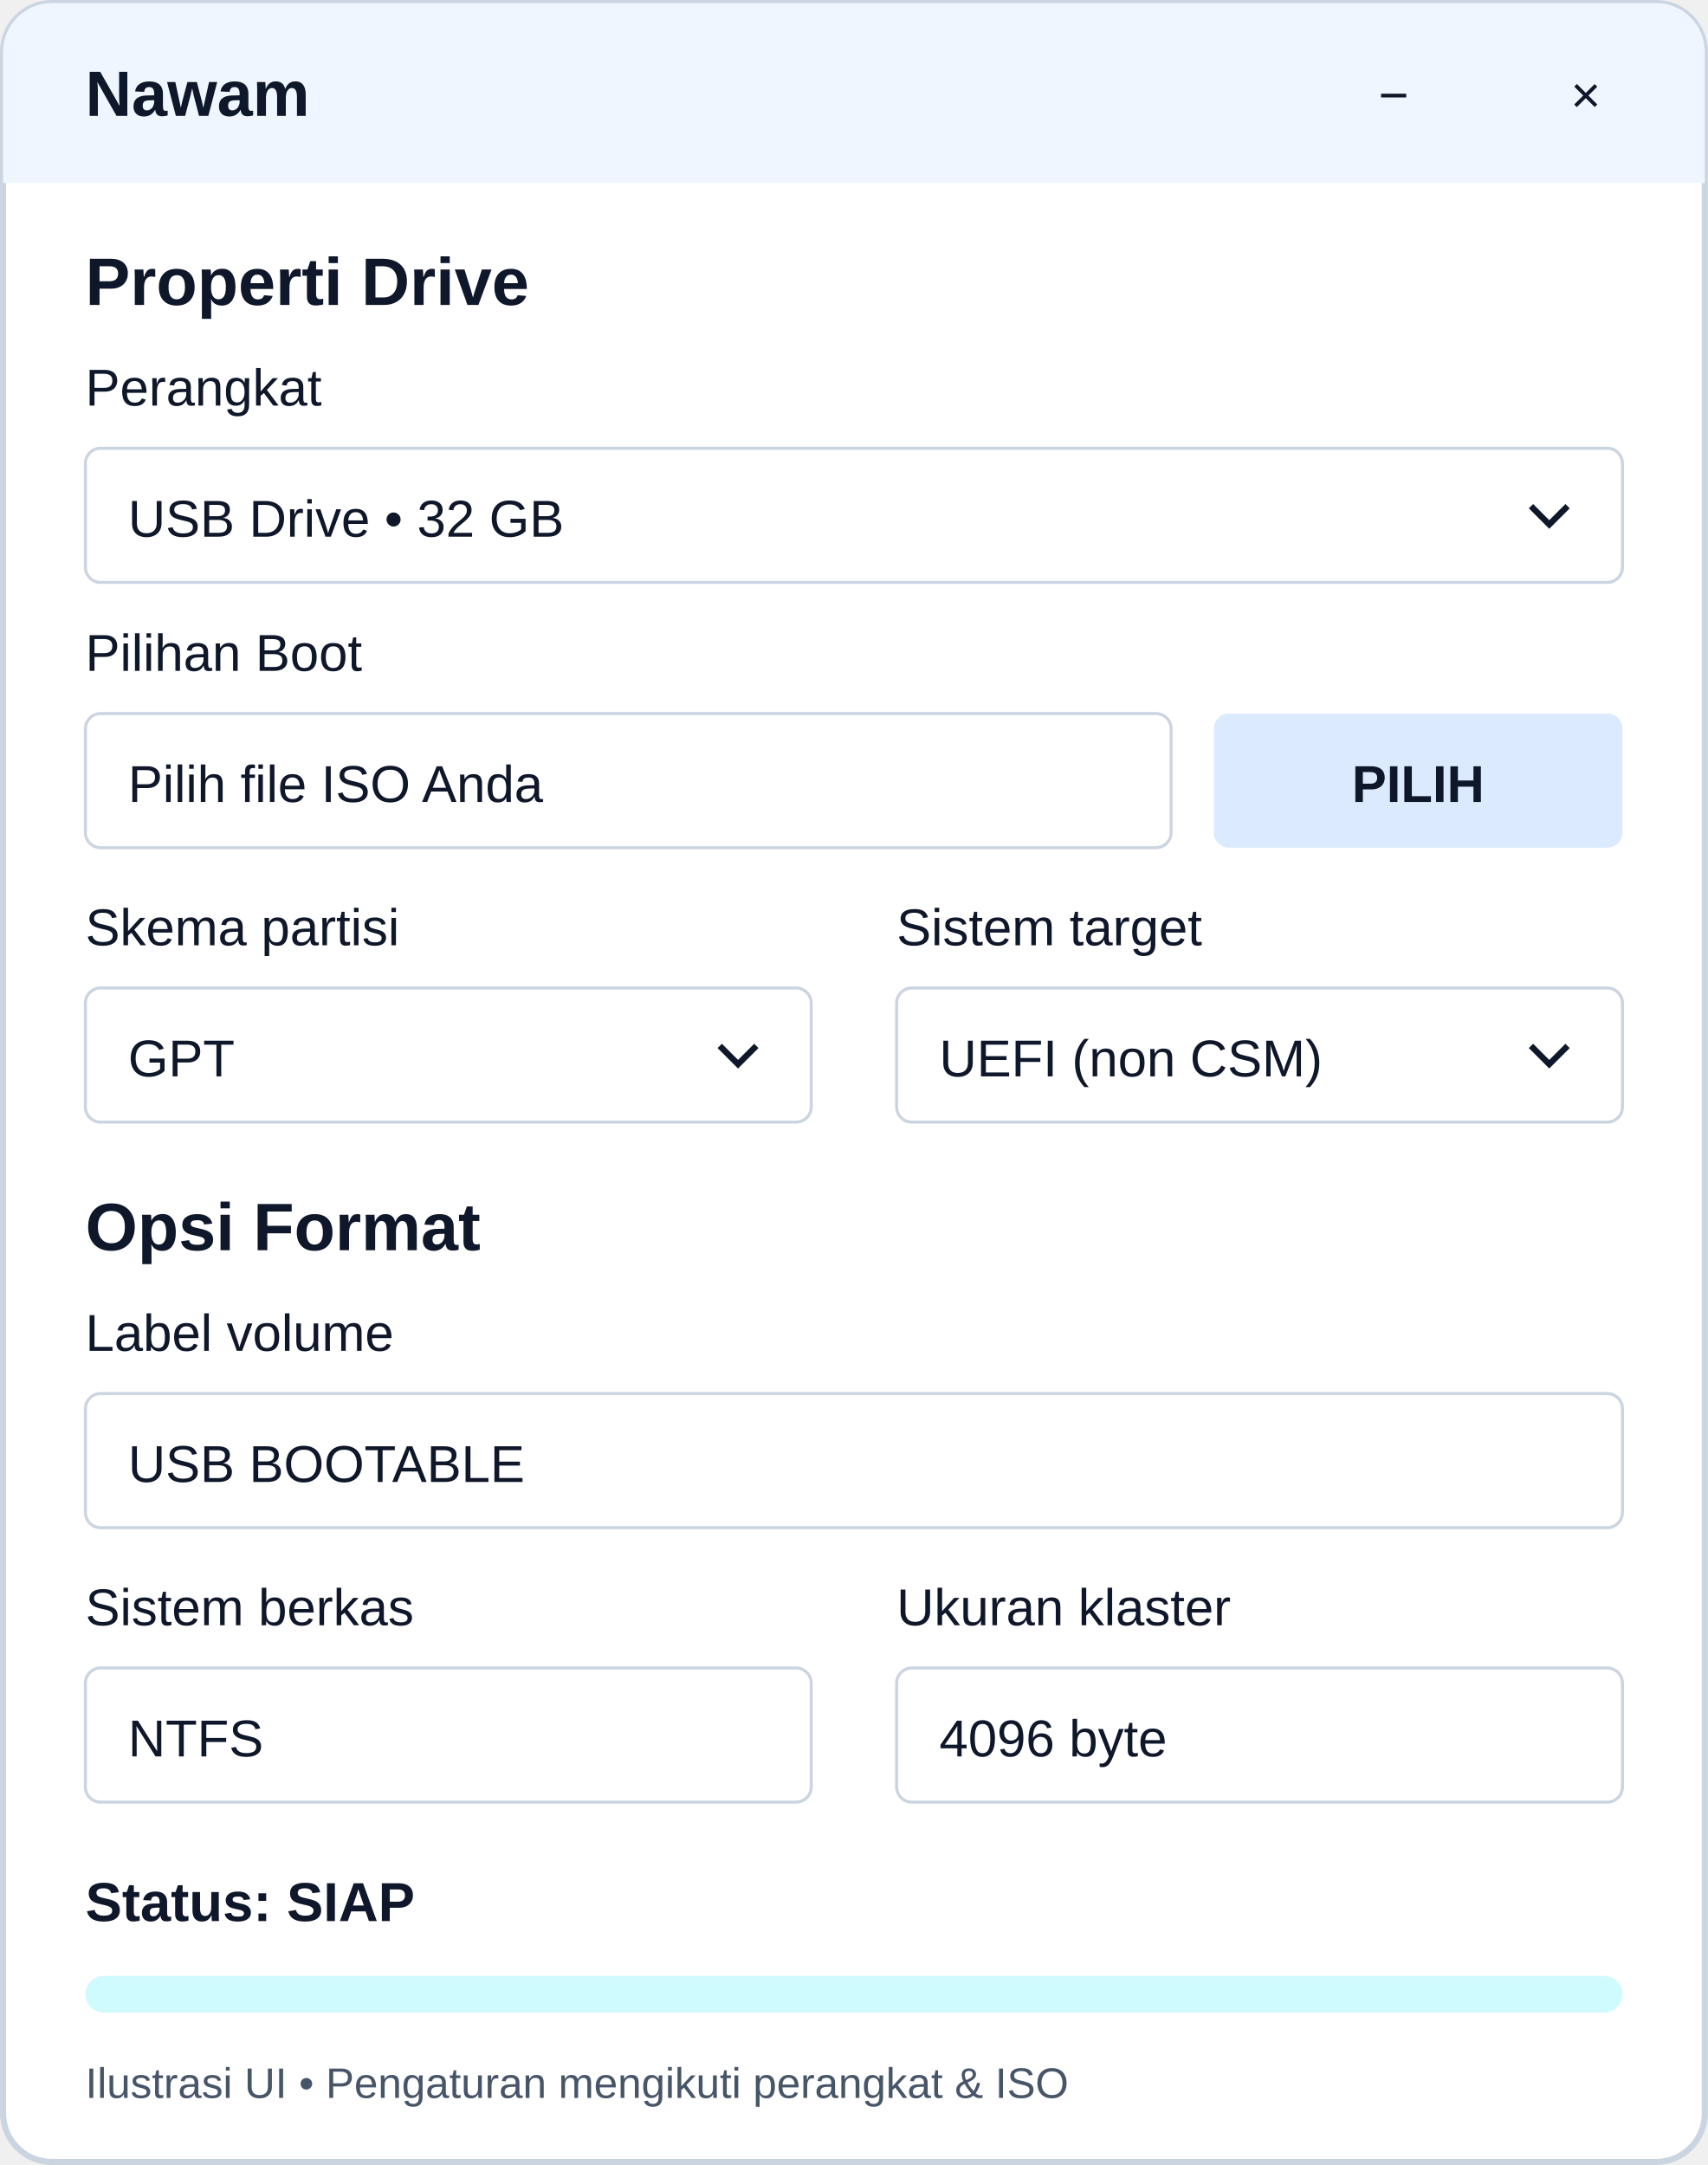
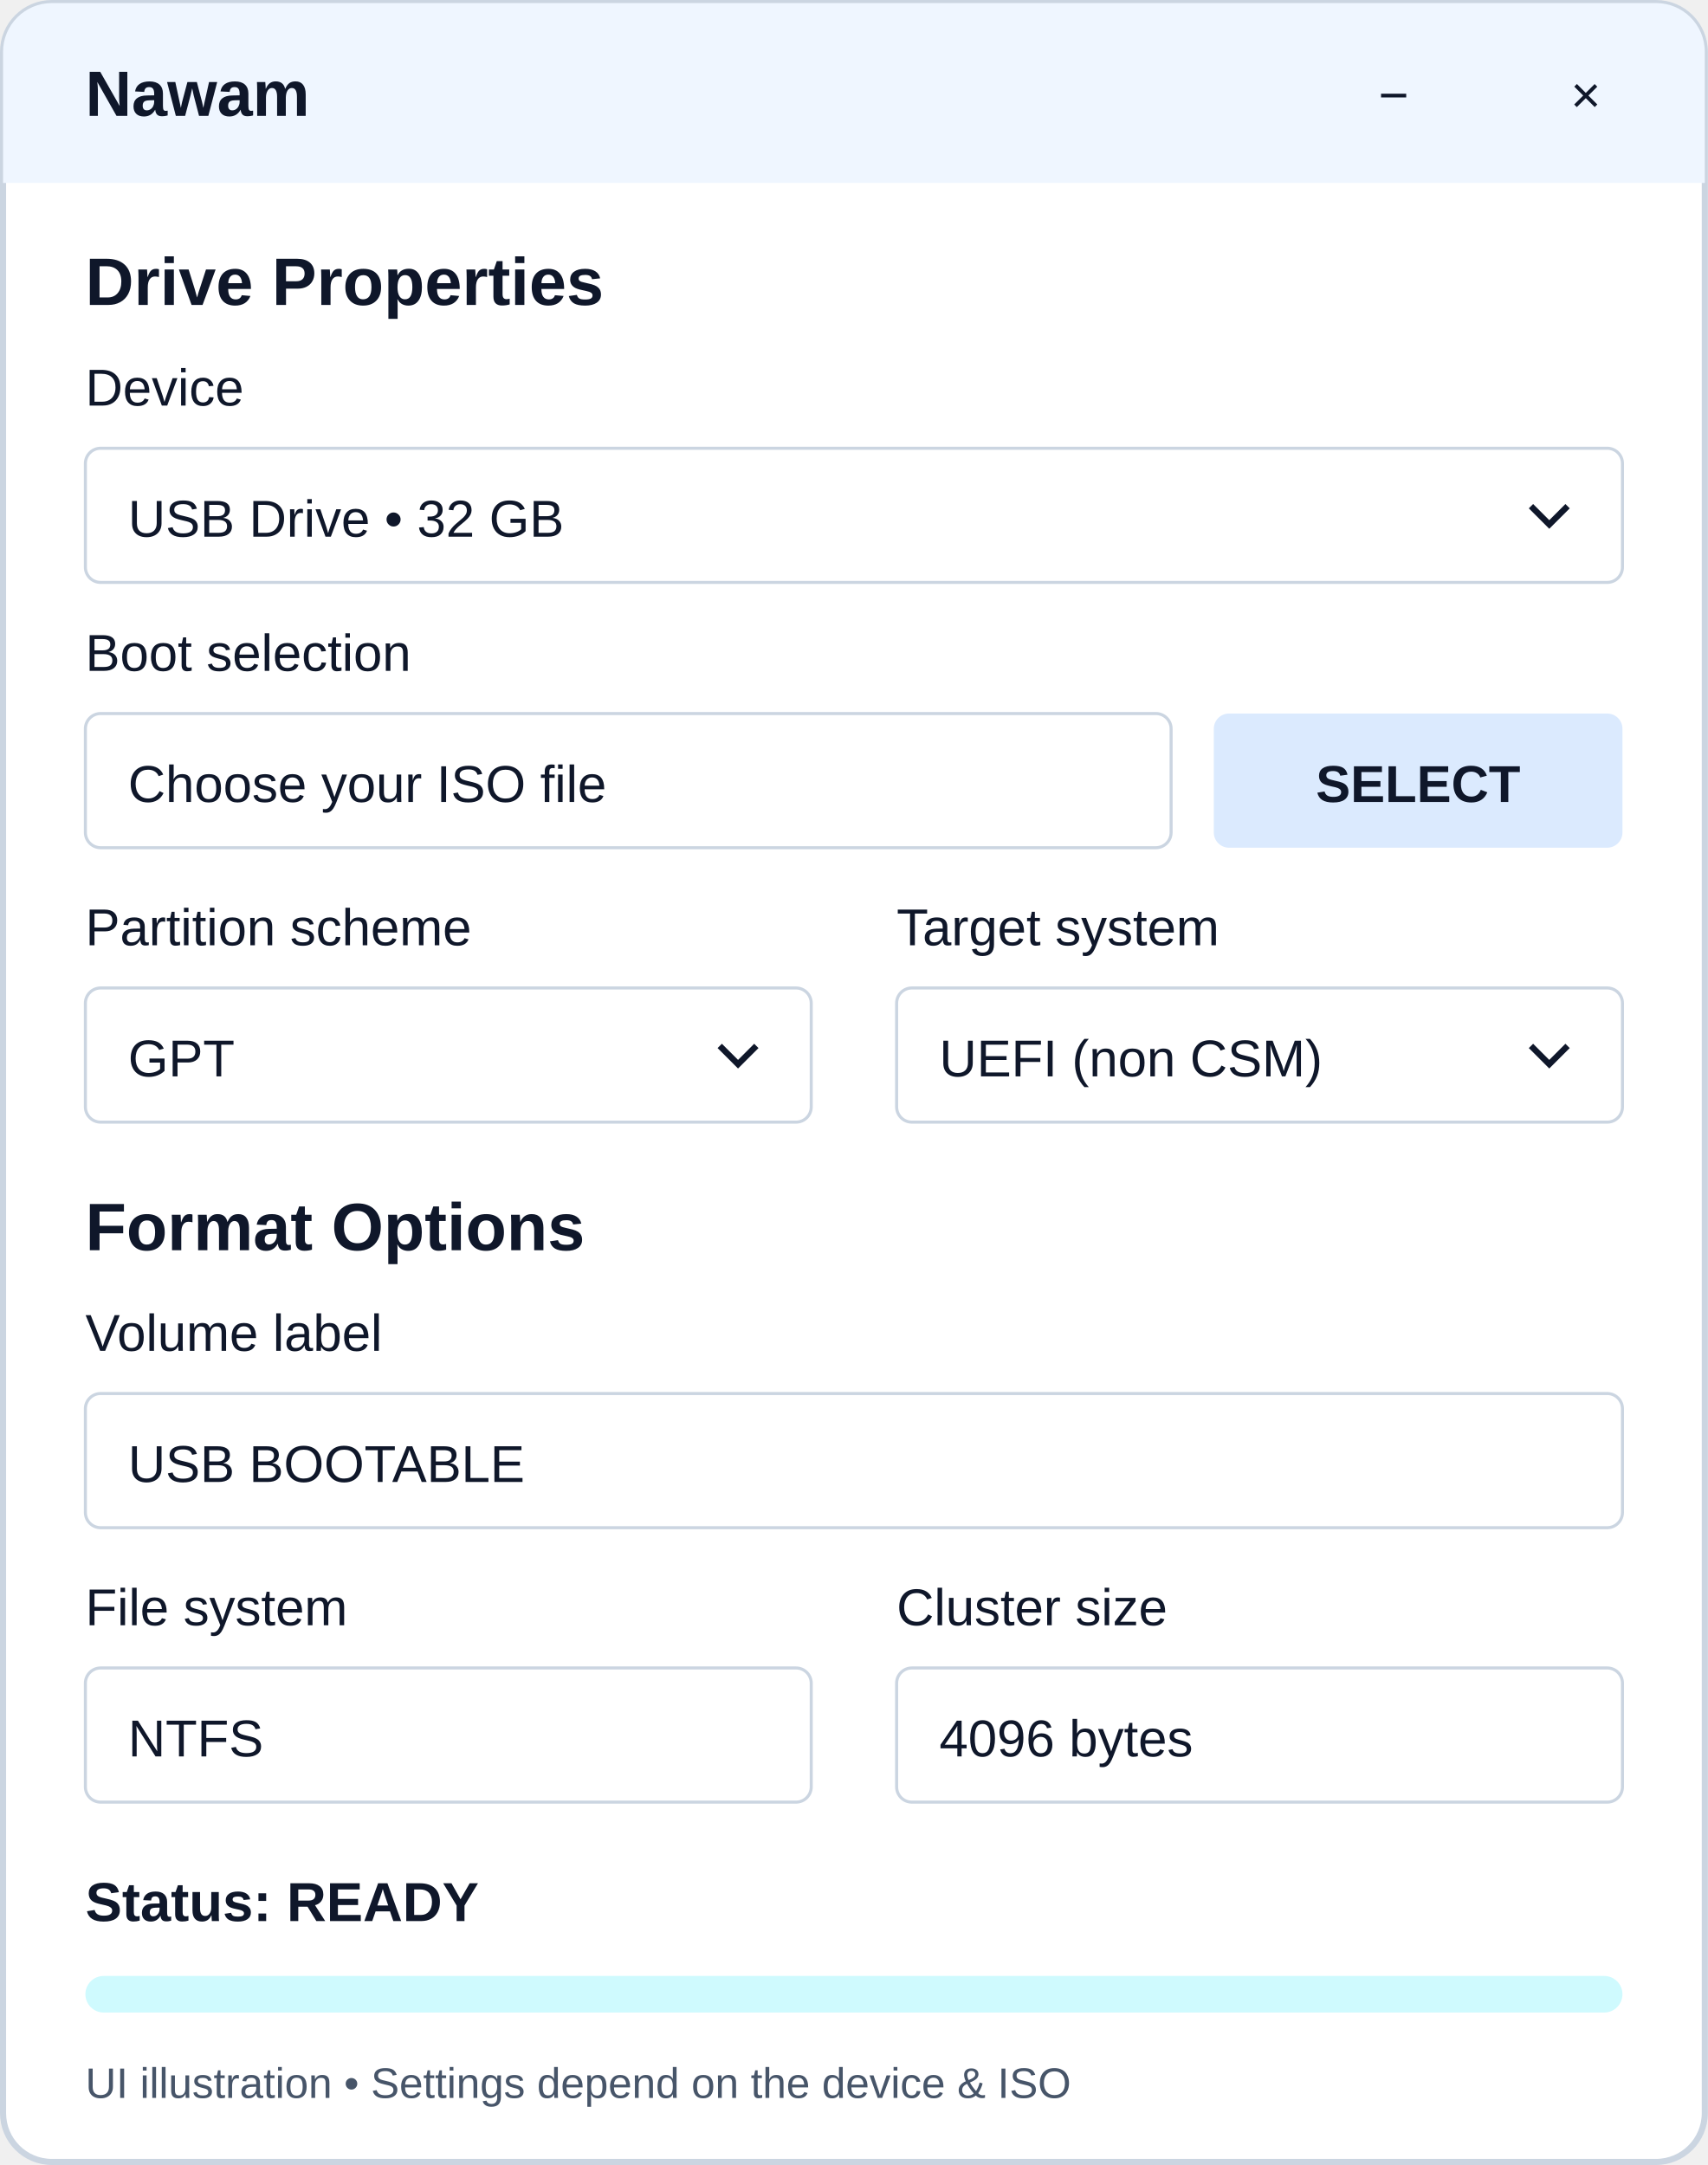
- <svg xmlns="http://www.w3.org/2000/svg" viewBox="0 0 560 710" role="img" aria-labelledby="t d">
+ <svg xmlns="http://www.w3.org/2000/svg" viewBox="0 0 560 710" role="img" aria-labelledby="t d" lang="en">
  <rect x="1" y="1" width="558" height="708" rx="16" fill="#FFFFFF" stroke="#CBD5E1" stroke-width="2" />
  <path d="M17 1h526a16 16 0 0 1 16 16v43H1V17A16 16 0 0 1 17 1" fill="#EFF6FF" />
  <g font-family="Segoe UI,Arial,sans-serif" font-size="17" fill="#0F172A">
    <text x="28" y="38" font-size="21" font-weight="600">Nawam</text>
    <text x="452" y="37">−</text>
    <text x="515" y="37">×</text>
-     <text x="28" y="100" font-size="22" font-weight="700">Properti Drive</text>
-     <text x="28" y="133">Perangkat</text>
+     <text x="28" y="100" font-size="22" font-weight="700">Drive Properties</text>
+     <text x="28" y="133">Device</text>
    <rect x="28" y="147" width="504" height="44" rx="5" fill="#FFF" stroke="#CBD5E1" />
    <text x="42" y="176">USB Drive • 32 GB</text>
    <path d="m502 166 6 6 6-6" fill="none" stroke="#0F172A" stroke-width="2" />
-     <text x="28" y="220">Pilihan Boot</text>
+     <text x="28" y="220">Boot selection</text>
    <rect x="28" y="234" width="356" height="44" rx="5" fill="#FFF" stroke="#CBD5E1" />
-     <text x="42" y="263">Pilih file ISO Anda</text>
+     <text x="42" y="263">Choose your ISO file</text>
    <rect x="398" y="234" width="134" height="44" rx="5" fill="#DBEAFE" />
-     <text x="465" y="263" text-anchor="middle" font-weight="700">PILIH</text>
-     <text x="28" y="310">Skema partisi</text>
-     <text x="294" y="310">Sistem target</text>
+     <text x="465" y="263" text-anchor="middle" font-weight="700">SELECT</text>
+     <text x="28" y="310">Partition scheme</text>
+     <text x="294" y="310">Target system</text>
    <rect x="28" y="324" width="238" height="44" rx="5" fill="#FFF" stroke="#CBD5E1" />
    <rect x="294" y="324" width="238" height="44" rx="5" fill="#FFF" stroke="#CBD5E1" />
    <text x="42" y="353">GPT</text>
    <text x="308" y="353">UEFI (non CSM)</text>
    <path d="m236 343 6 6 6-6m254 0 6 6 6-6" fill="none" stroke="#0F172A" stroke-width="2" />
-     <text x="28" y="410" font-size="22" font-weight="700">Opsi Format</text>
-     <text x="28" y="443">Label volume</text>
+     <text x="28" y="410" font-size="22" font-weight="700">Format Options</text>
+     <text x="28" y="443">Volume label</text>
    <rect x="28" y="457" width="504" height="44" rx="5" fill="#FFF" stroke="#CBD5E1" />
    <text x="42" y="486">USB BOOTABLE</text>
-     <text x="28" y="533">Sistem berkas</text>
-     <text x="294" y="533">Ukuran klaster</text>
+     <text x="28" y="533">File system</text>
+     <text x="294" y="533">Cluster size</text>
    <rect x="28" y="547" width="238" height="44" rx="5" fill="#FFF" stroke="#CBD5E1" />
    <rect x="294" y="547" width="238" height="44" rx="5" fill="#FFF" stroke="#CBD5E1" />
    <text x="42" y="576">NTFS</text>
-     <text x="308" y="576">4096 byte</text>
-     <text x="28" y="630" font-size="18" font-weight="600">Status: SIAP</text>
+     <text x="308" y="576">4096 bytes</text>
+     <text x="28" y="630" font-size="18" font-weight="600">Status: READY</text>
    <rect x="28" y="648" width="504" height="12" rx="6" fill="#CFFAFE" />
-     <text x="28" y="688" font-size="14" fill="#475569">Ilustrasi UI • Pengaturan mengikuti perangkat &amp; ISO</text>
+     <text x="28" y="688" font-size="14" fill="#475569">UI illustration • Settings depend on the device &amp; ISO</text>
  </g>
</svg>
